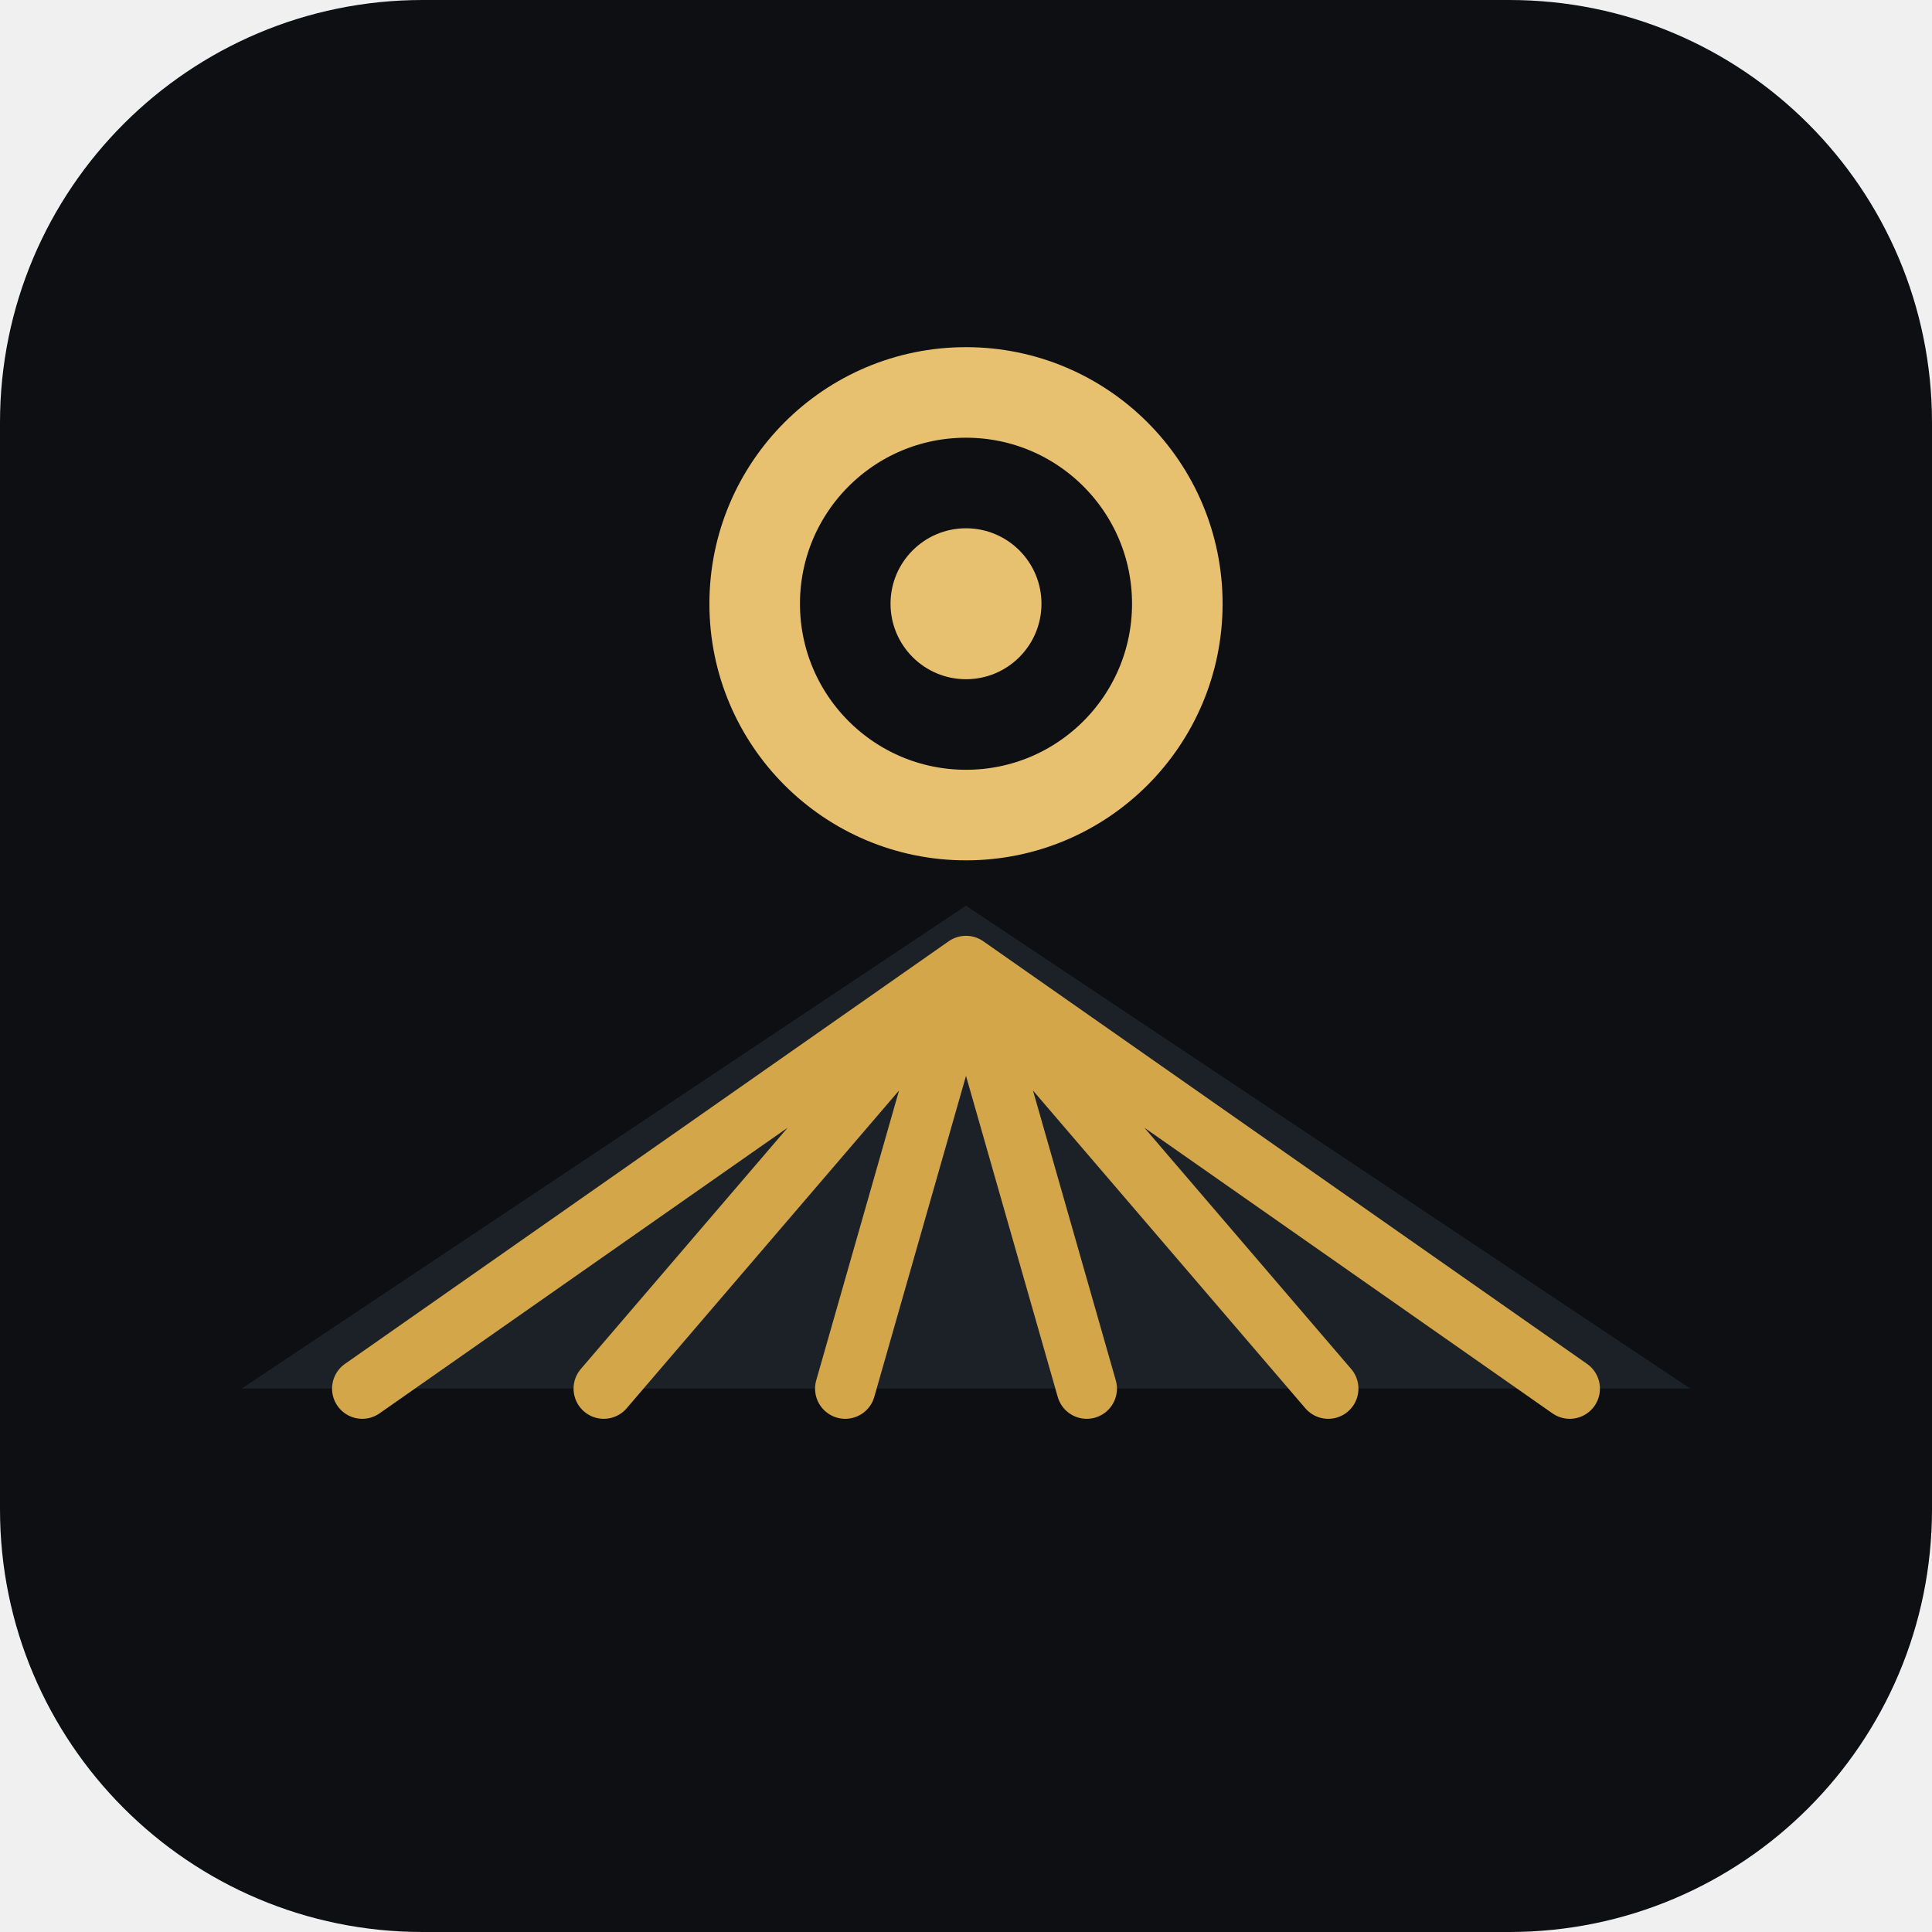
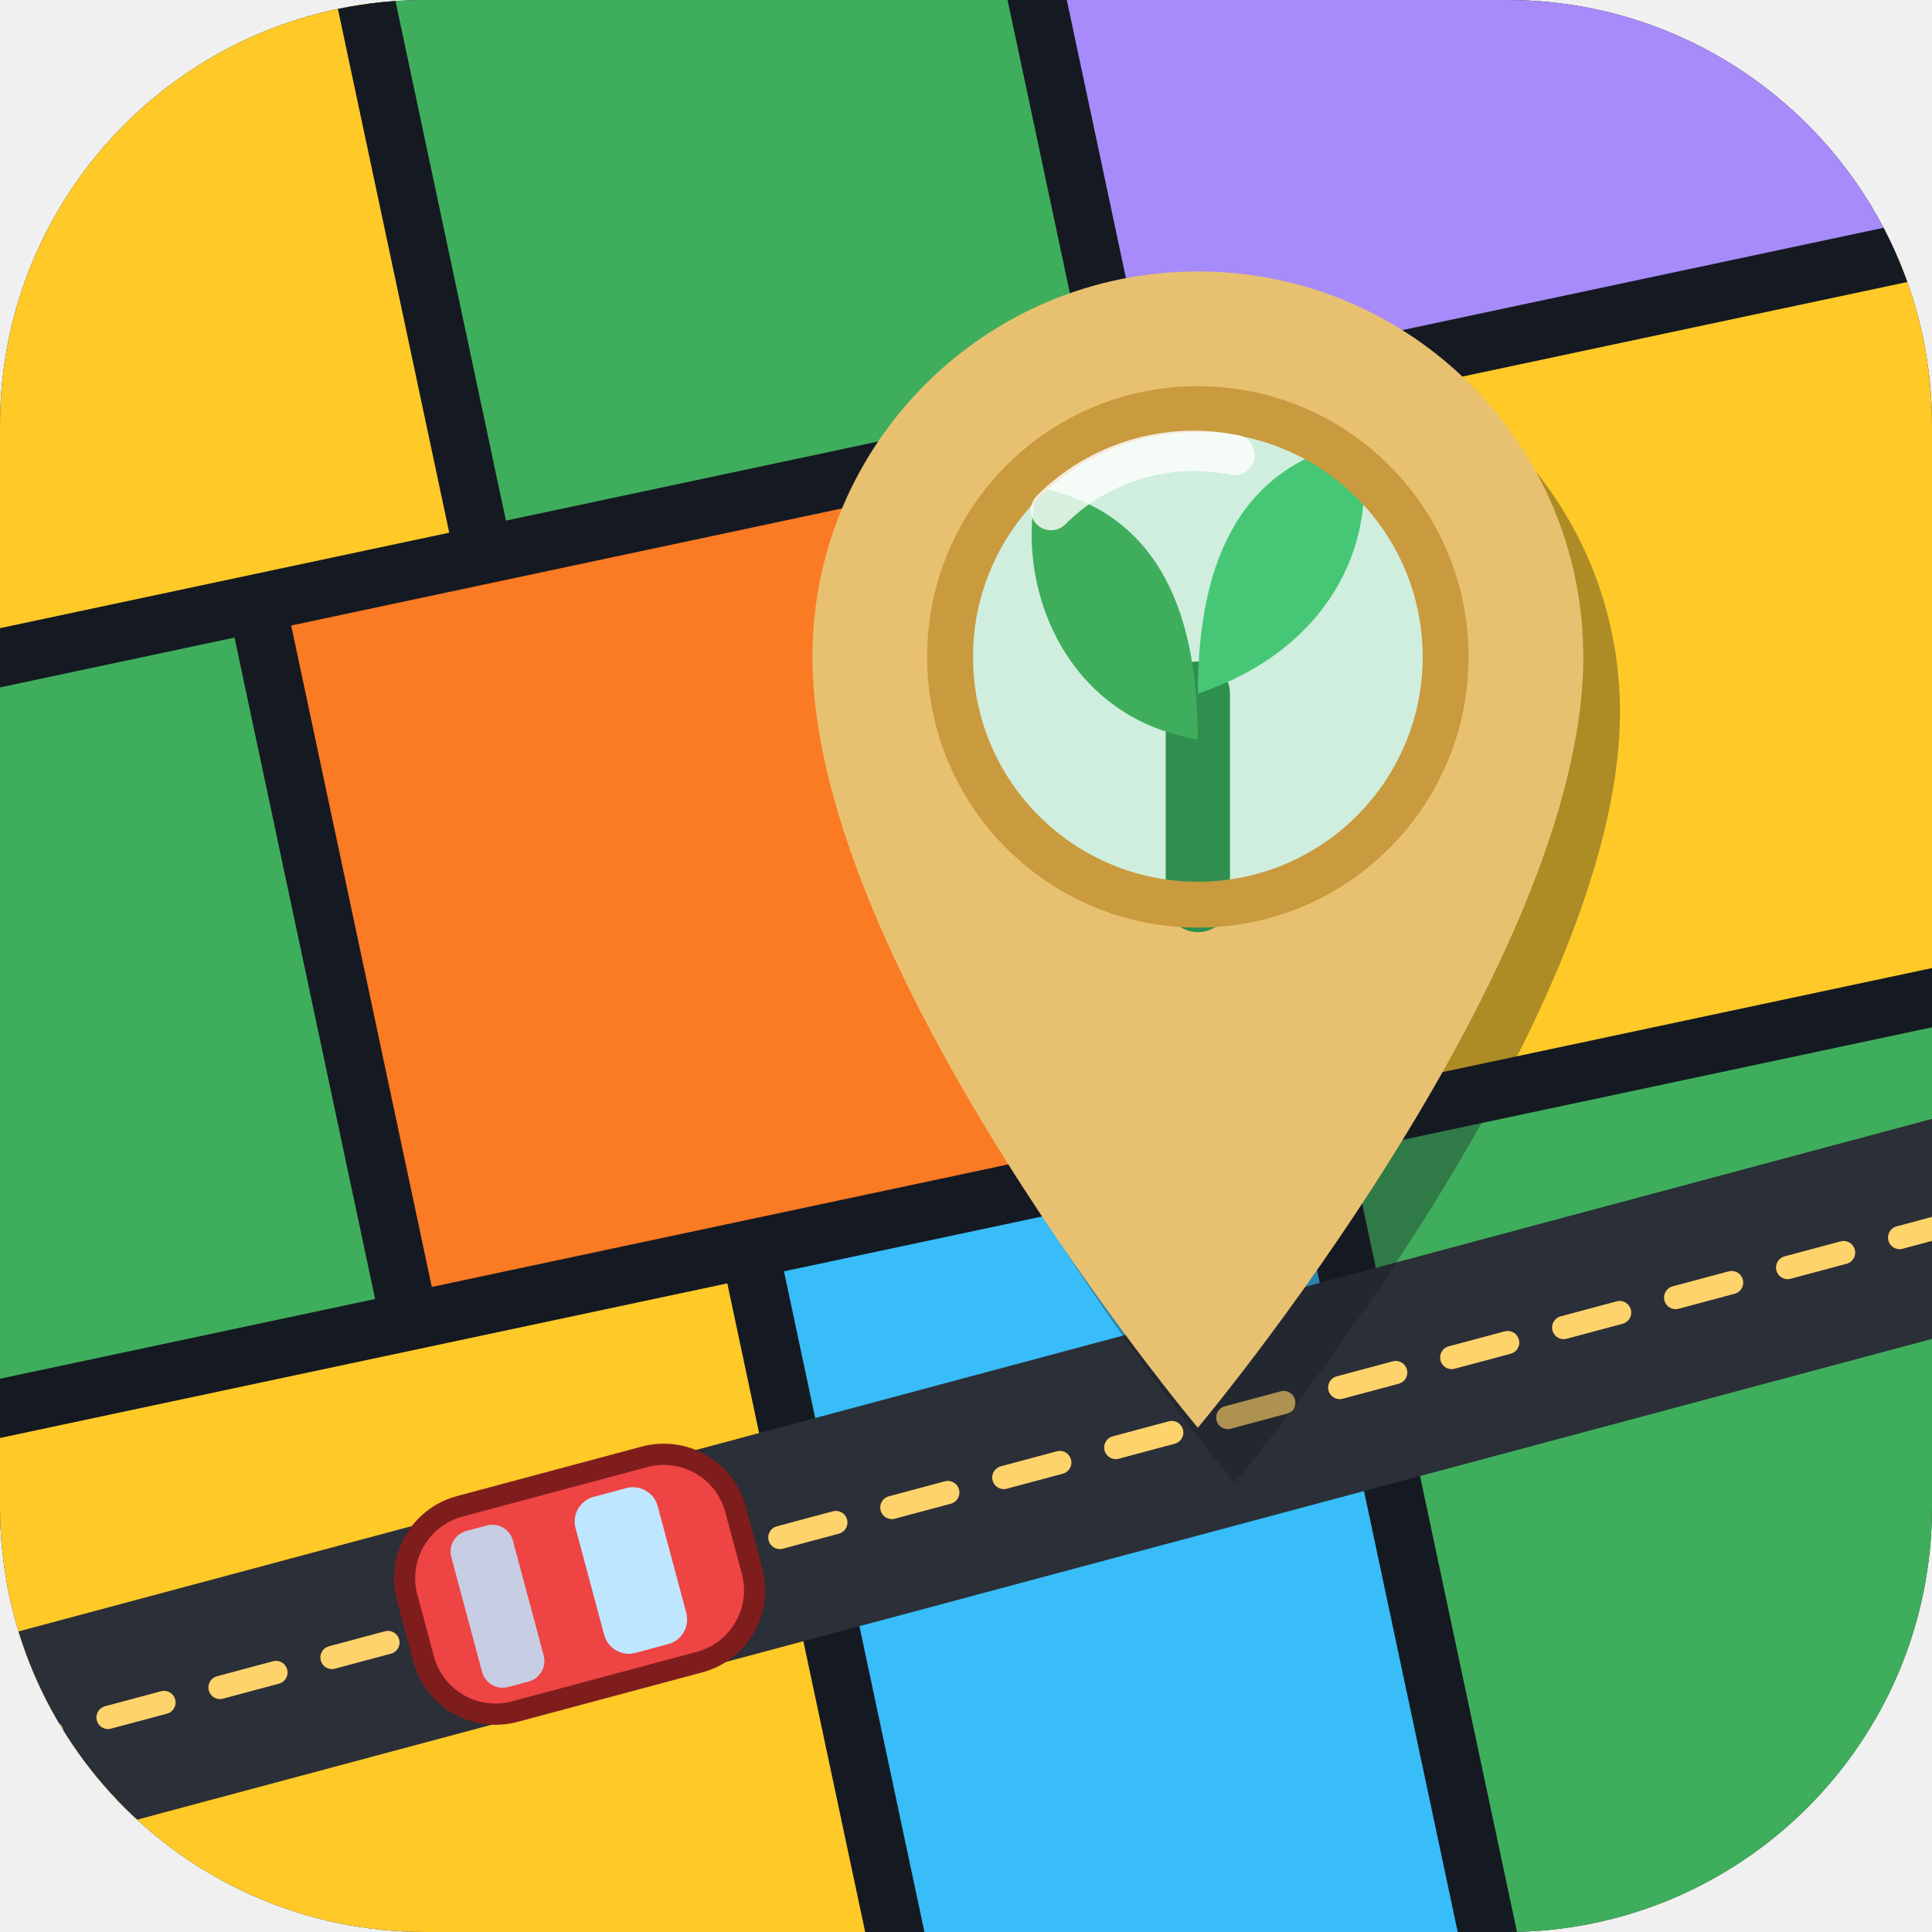
- <svg xmlns="http://www.w3.org/2000/svg" viewBox="0 0 64 64">
-   <rect width="64" height="64" rx="14" fill="#0d0f12" />
-   <path d="M8 46 L32 30 L56 46 Z" fill="#1c2027" />
-   <path d="M12 46 L32 32 M20 46 L32 32 M28 46 L32 32 M36 46 L32 32 M44 46 L32 32 M52 46 L32 32" stroke="#d4a64a" stroke-width="2" stroke-linecap="round" />
-   <circle cx="32" cy="20" r="7" fill="none" stroke="#e8c170" stroke-width="3" />
-   <circle cx="32" cy="20" r="2.5" fill="#e8c170" />
+ <svg xmlns="http://www.w3.org/2000/svg" viewBox="0 0 100 100">
+   <defs>
+     <clipPath id="r">
+       <rect width="100" height="100" rx="22" />
+     </clipPath>
+   </defs>
+   <g clip-path="url(#r)">
+     <rect width="100" height="100" fill="#151a22" />
+     <g transform="rotate(-12 50 50)">
+       <rect x="-10" y="-10" width="40" height="34" fill="#ffc928" />
+       <rect x="30" y="-10" width="34" height="34" fill="#3fae5c" />
+       <rect x="64" y="-10" width="46" height="34" fill="#a78bfa" />
+       <rect x="-10" y="24" width="28" height="38" fill="#3fae5c" />
+       <rect x="18" y="24" width="44" height="38" fill="#fb7a24" />
+       <rect x="62" y="24" width="48" height="38" fill="#ffc928" />
+       <rect x="-10" y="62" width="46" height="48" fill="#ffc928" />
+       <rect x="36" y="62" width="30" height="48" fill="#38bdf8" />
+       <rect x="66" y="62" width="44" height="48" fill="#3fae5c" />
+       <path d="M-10 24 H110 M-10 62 H110 M30 -10 V24 M64 -10 V24 M18 24 V62 M62 24 V62 M36 62 V110 M66 62 V110" stroke="#151a22" stroke-width="3" />
+     </g>
+     <path d="M-6 92 L106 62" stroke="#2b2f37" stroke-width="11" fill="none" stroke-linecap="round" />
+     <path d="M-6 92 L106 62" stroke="#ffd36b" stroke-width="1.2" fill="none" stroke-dasharray="3 3" stroke-linecap="round" />
+     <g transform="translate(30 82) rotate(75) scale(1.1)">
+       <rect x="-5" y="-8" width="10" height="16" rx="3.5" fill="#ef4444" />
+       <rect x="-3.8" y="-4.5" width="7.6" height="4" rx="1.2" fill="#bfe6ff" />
+       <rect x="-3.8" y="2.5" width="7.6" height="3" rx="1" fill="#bfe6ff" opacity=".85" />
+       <rect x="-5" y="-8" width="10" height="16" rx="3.5" fill="none" stroke="#7f1d1d" stroke-width="1" />
+     </g>
+     <g transform="translate(62 34) scale(0.95) translate(-50 -44)">
+       <path d="M50 86 C50 86 29 61 29 44 A21 21 0 1 1 71 44 C71 61 50 86 50 86Z" fill="#151a22" opacity=".35" transform="translate(2 3)" />
+       <path d="M50 86 C50 86 29 61 29 44 A21 21 0 1 1 71 44 C71 61 50 86 50 86Z" fill="#e8c170" />
+       <circle cx="50" cy="44" r="13.5" fill="#cfeedd" />
+       <g transform="translate(50 46) scale(1.25)">
+         <path d="M0 9 V0" stroke="#2f8f4e" stroke-width="2.8" stroke-linecap="round" />
+         <path d="M0 2 C-6 1 -8 -5 -7 -9 C-2 -8 0 -4 0 2Z" fill="#3fae5c" />
+         <path d="M0 0 C6 -2 8 -7 7 -11 C2 -10 0 -6 0 0Z" fill="#46c776" />
+       </g>
+       <circle cx="50" cy="44" r="13.5" fill="none" stroke="#c99a3e" stroke-width="2.5" />
+       <path d="M42 36 A11 11 0 0 1 52 33" stroke="#fff" stroke-width="2.2" fill="none" stroke-linecap="round" opacity=".8" />
+     </g>
+   </g>
</svg>
